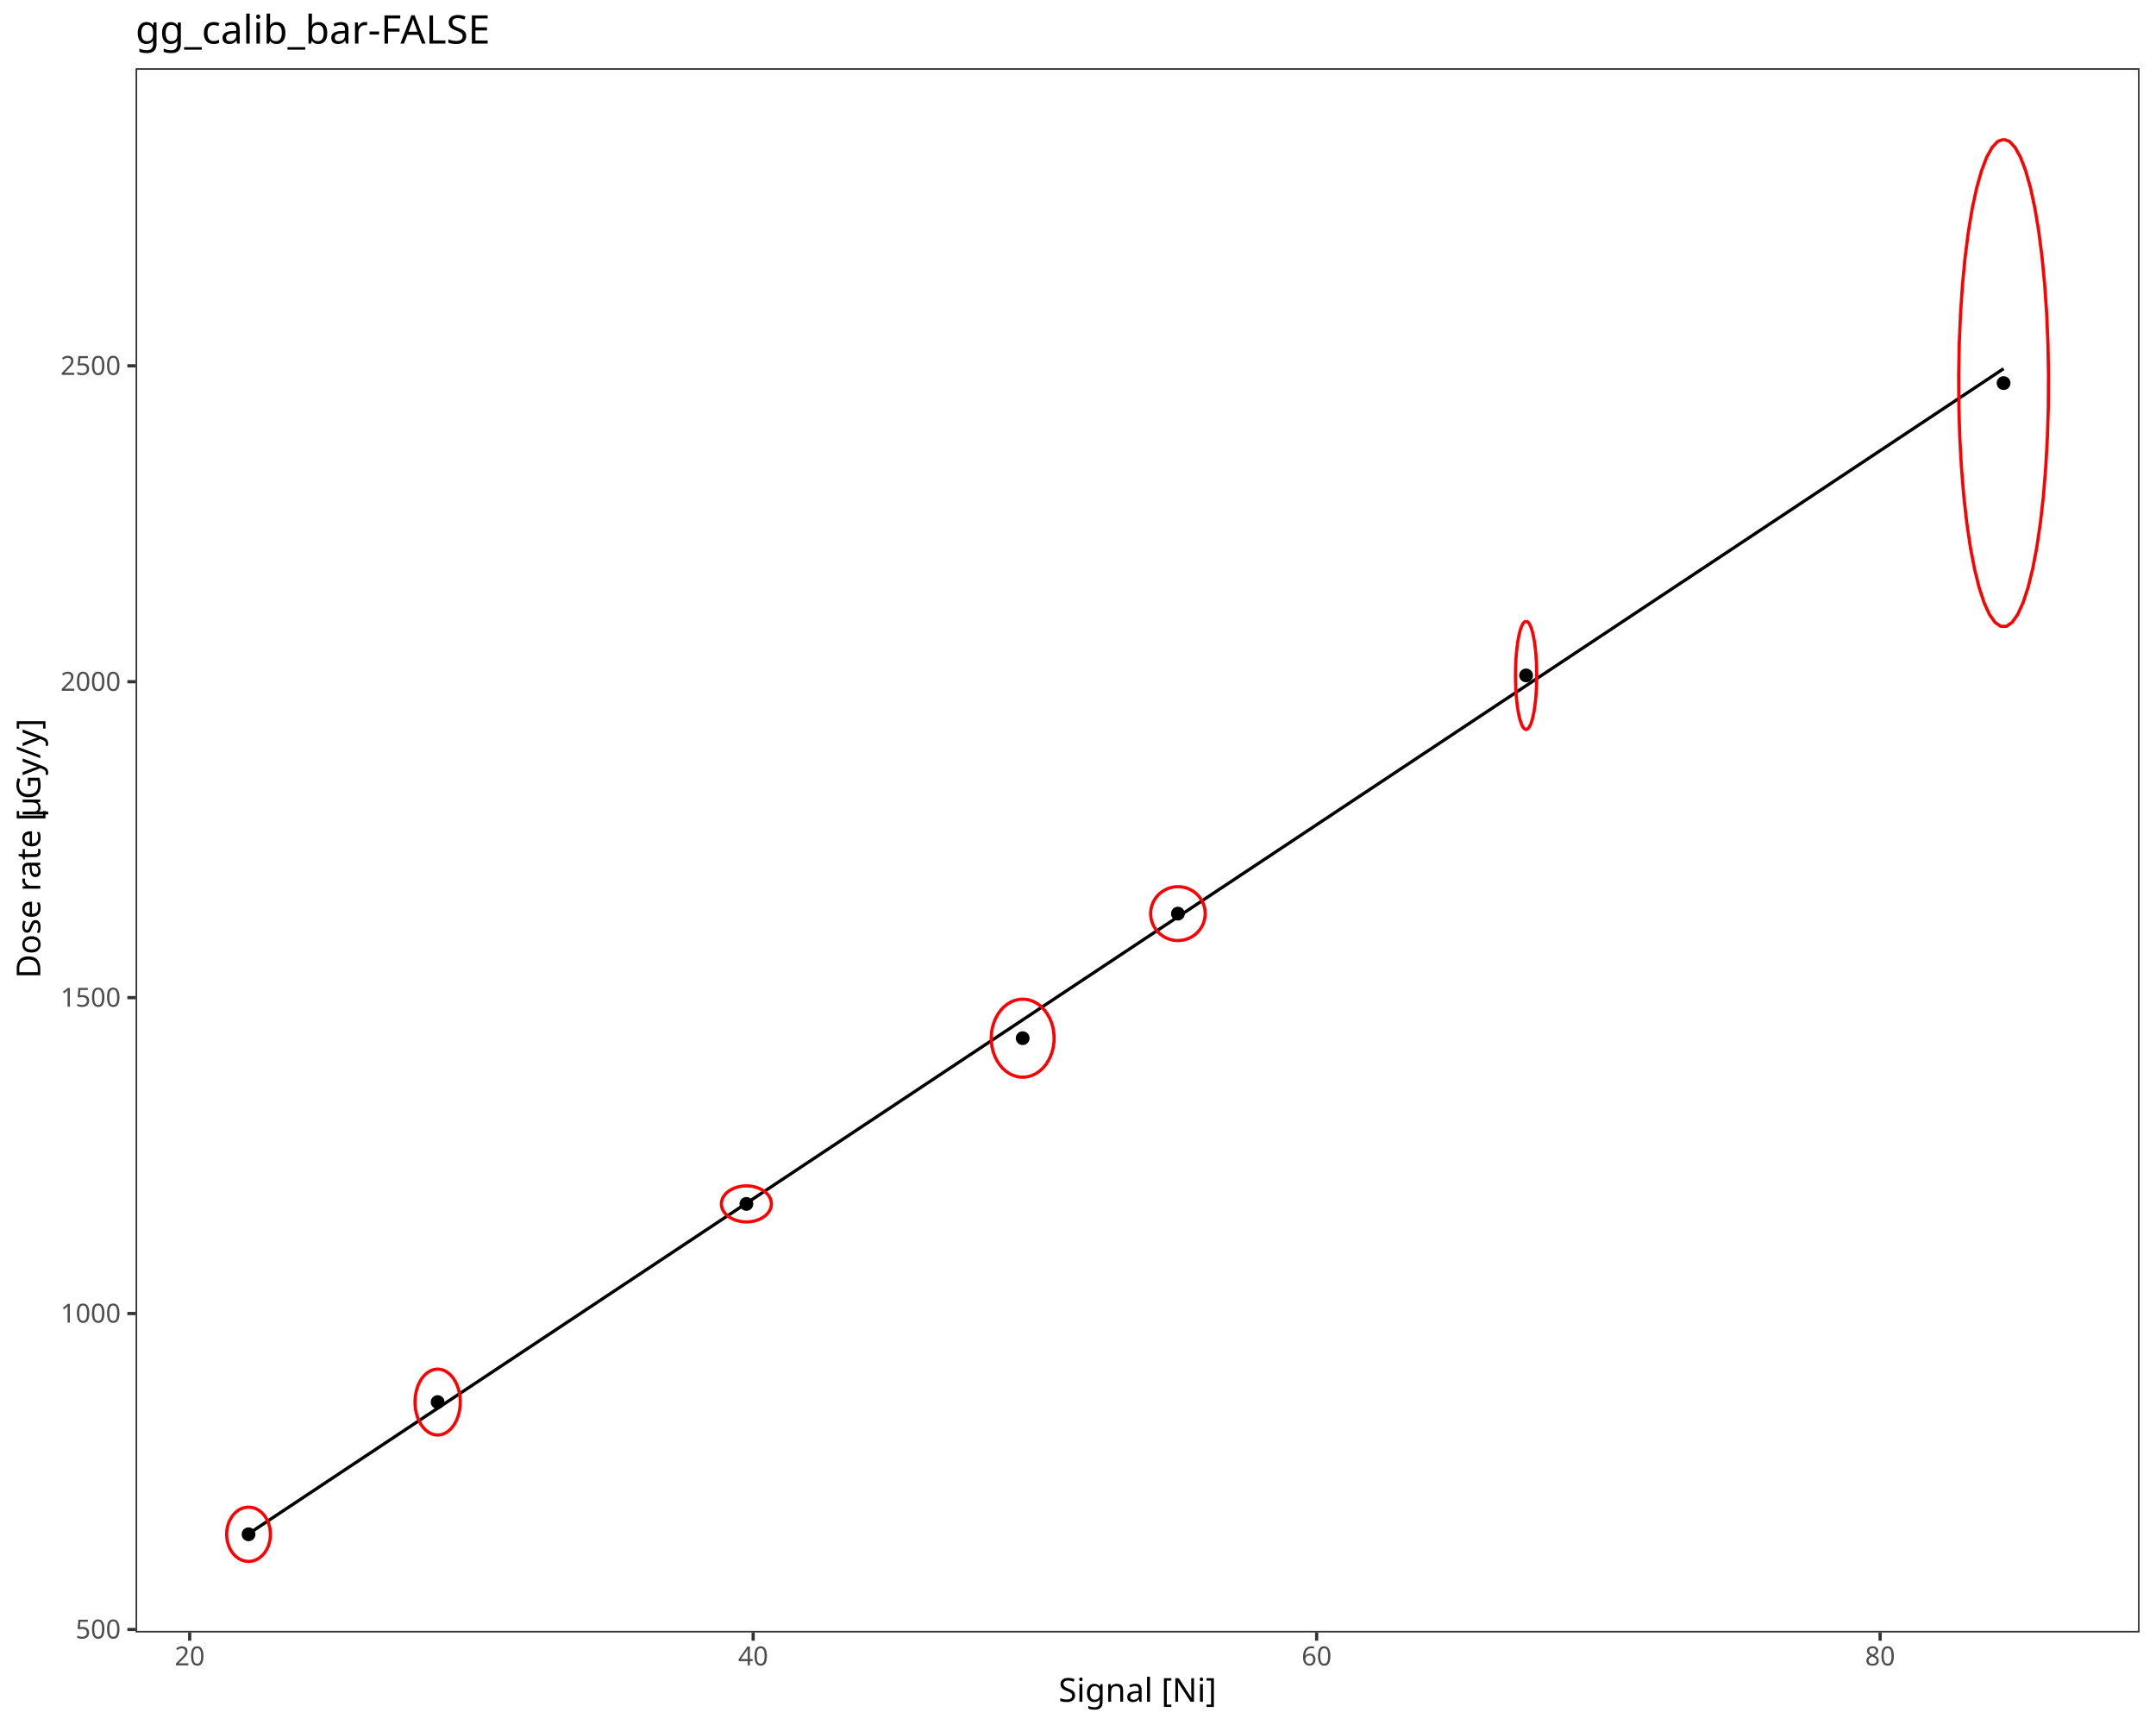
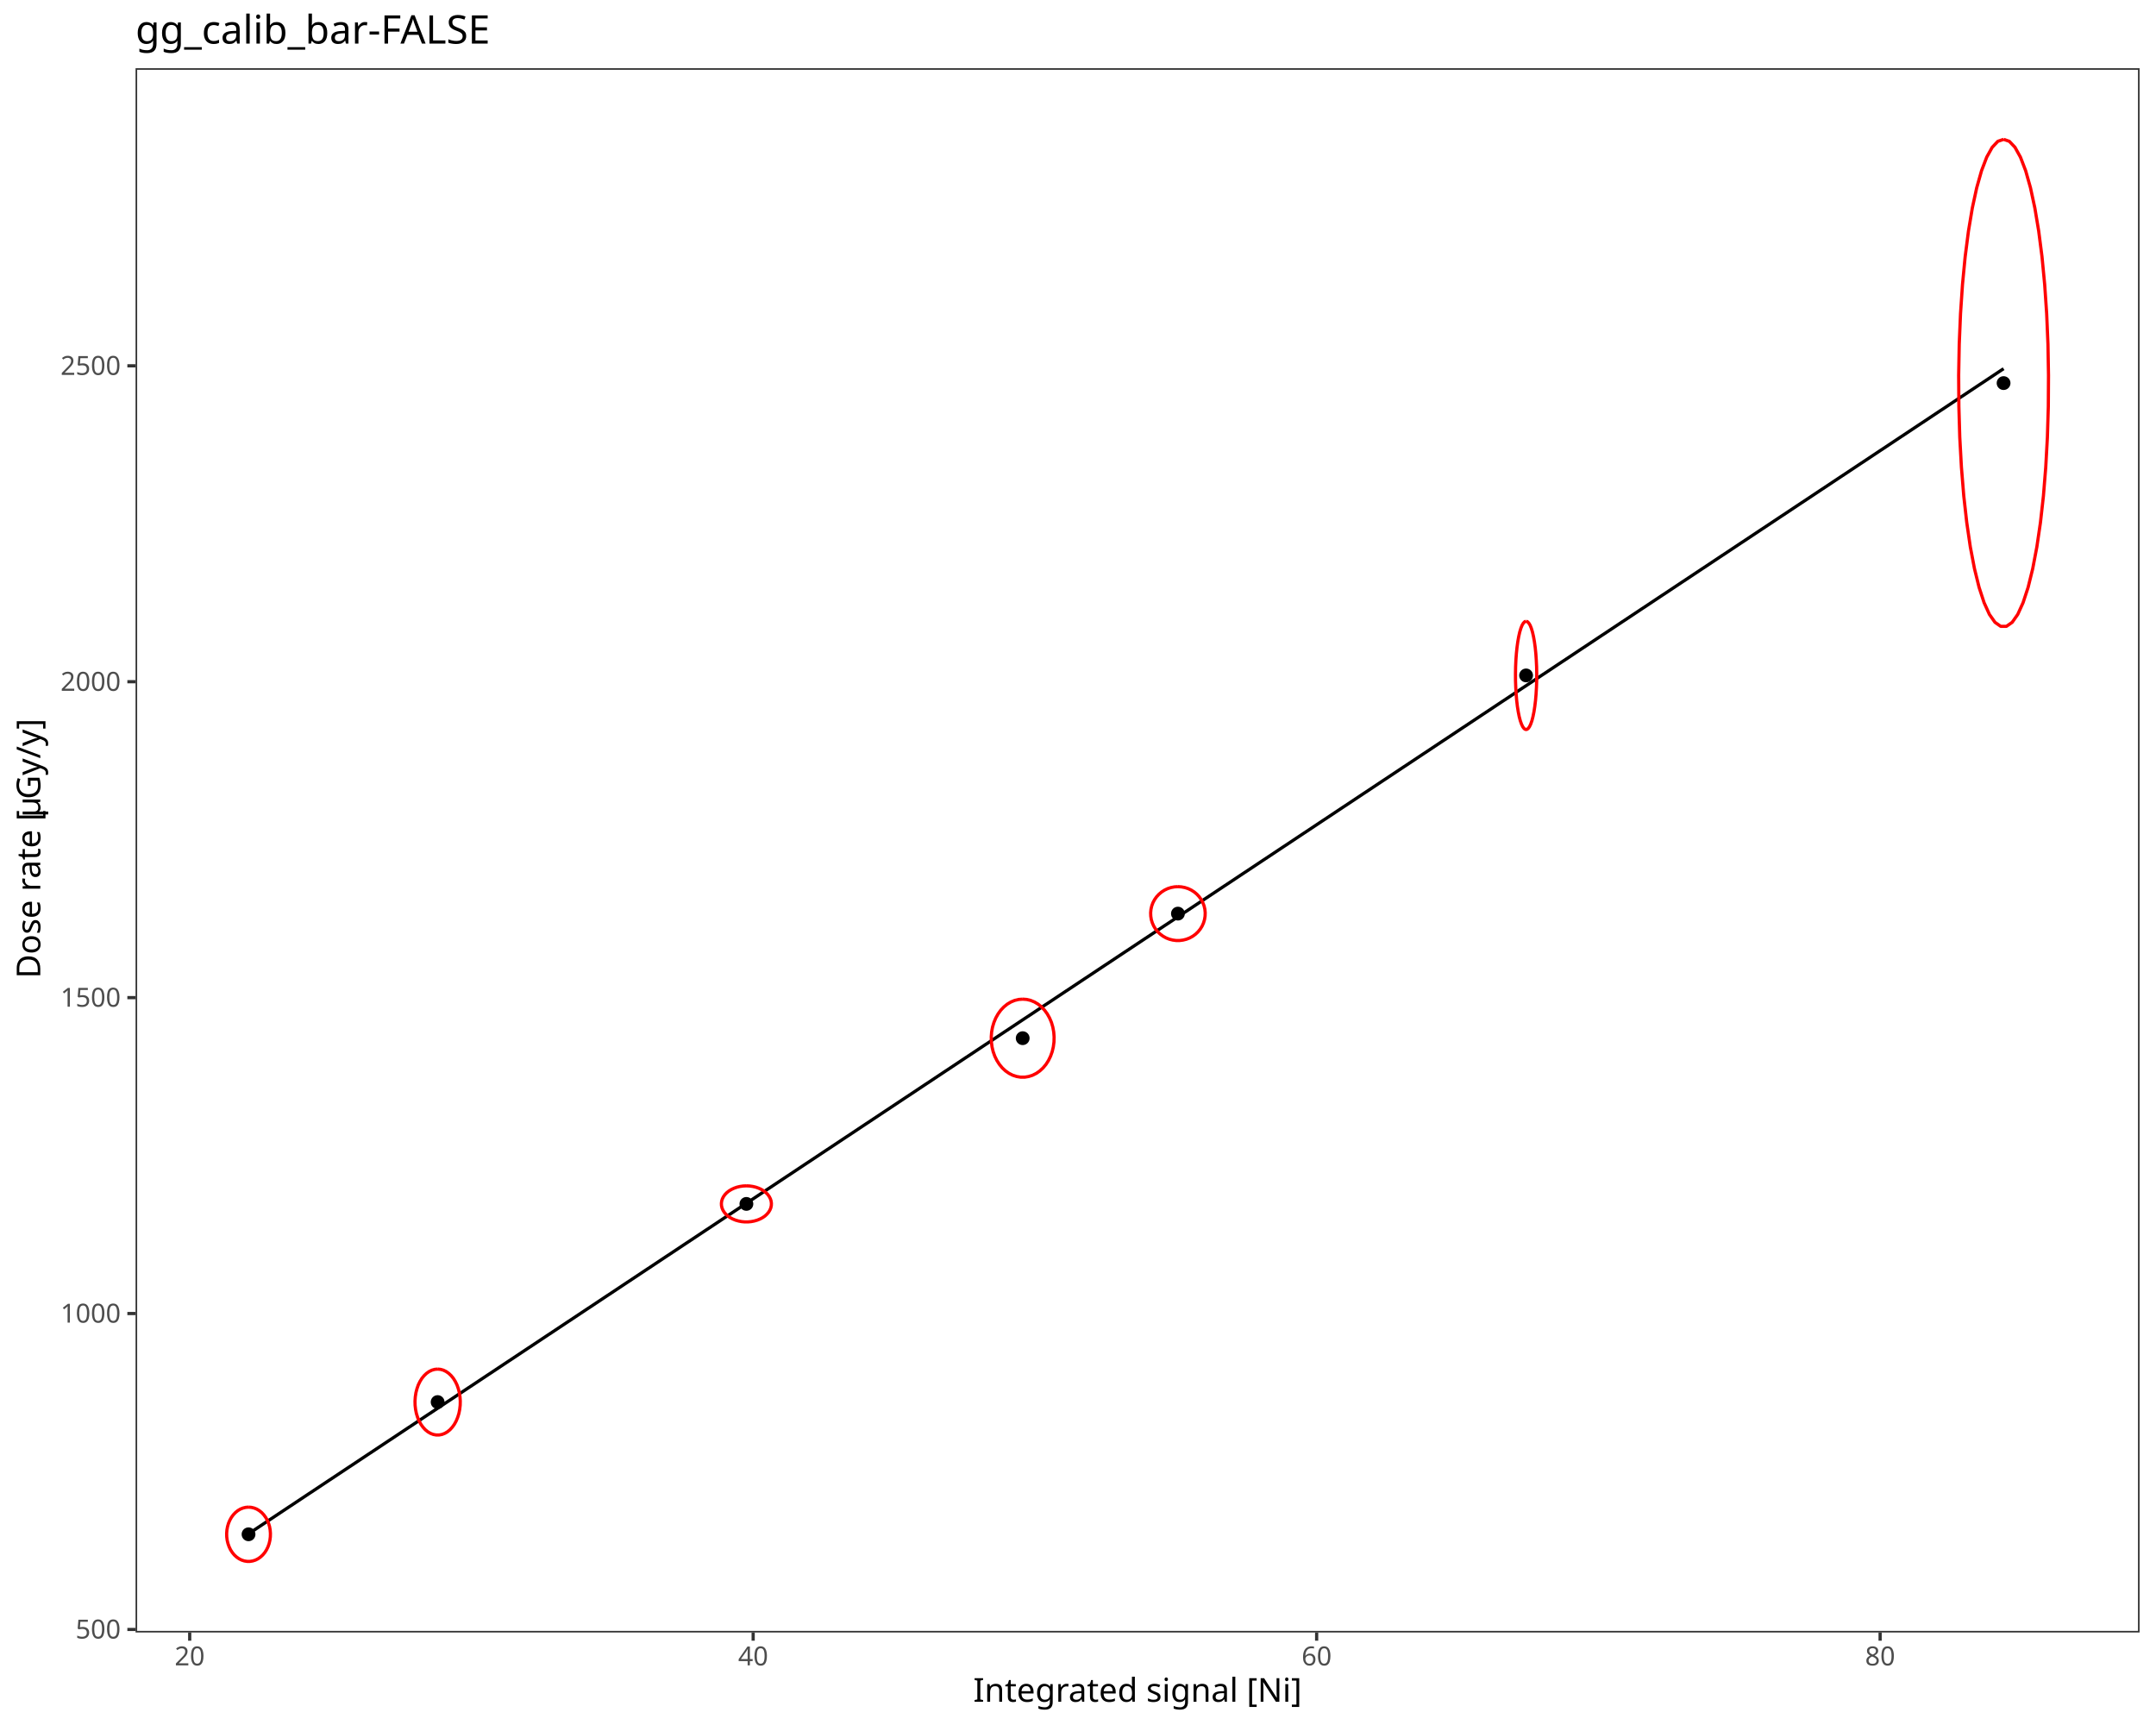
<svg xmlns="http://www.w3.org/2000/svg" class="svglite" data-engine-version="2.0" width="720.00pt" height="576.00pt" viewBox="0 0 720.00 576.00">
  <defs>
    <style type="text/css">
    .svglite line, .svglite polyline, .svglite polygon, .svglite path, .svglite rect, .svglite circle {
      fill: none;
      stroke: #000000;
      stroke-linecap: round;
      stroke-linejoin: round;
      stroke-miterlimit: 10.00;
    }
  </style>
  </defs>
  <rect width="100%" height="100%" style="stroke: none; fill: #FFFFFF;" />
  <defs>
    <clipPath id="cpMC4wMHw3MjAuMDB8MC4wMHw1NzYuMDA=">
      <rect x="0.00" y="0.00" width="720.00" height="576.00" />
    </clipPath>
  </defs>
  <g clip-path="url(#cpMC4wMHw3MjAuMDB8MC4wMHw1NzYuMDA=)">
    <rect x="0.00" y="0.00" width="720.00" height="576.00" style="stroke-width: 1.07; stroke: #FFFFFF; fill: #FFFFFF;" />
  </g>
  <defs>
    <clipPath id="cpNDUuMjd8NzE0LjUyfDIyLjc4fDU0NS4xMQ==">
      <rect x="45.27" y="22.78" width="669.25" height="522.33" />
    </clipPath>
  </defs>
  <g clip-path="url(#cpNDUuMjd8NzE0LjUyfDIyLjc4fDU0NS4xMQ==)">
    <rect x="45.27" y="22.78" width="669.25" height="522.33" style="stroke-width: 1.07; stroke: none; fill: #FFFFFF;" />
    <line x1="83.00" y1="512.15" x2="669.10" y2="123.11" style="stroke-width: 1.07; stroke-linecap: butt;" />
    <circle cx="509.64" cy="225.53" r="1.95" style="stroke-width: 0.71; fill: #000000;" />
    <circle cx="341.53" cy="346.66" r="1.95" style="stroke-width: 0.71; fill: #000000;" />
    <circle cx="146.15" cy="468.17" r="1.95" style="stroke-width: 0.71; fill: #000000;" />
    <circle cx="669.10" cy="127.92" r="1.95" style="stroke-width: 0.71; fill: #000000;" />
    <circle cx="83.00" cy="512.32" r="1.95" style="stroke-width: 0.71; fill: #000000;" />
    <circle cx="249.26" cy="402.00" r="1.95" style="stroke-width: 0.71; fill: #000000;" />
    <circle cx="393.37" cy="305.07" r="1.95" style="stroke-width: 0.71; fill: #000000;" />
    <polyline points="509.64,207.45 509.19,207.60 508.74,208.05 508.31,208.77 507.90,209.78 507.52,211.04 507.18,212.54 506.87,214.26 506.61,216.16 506.40,218.21 506.24,220.39 506.14,222.64 506.10,224.95 506.11,227.26 506.19,229.55 506.32,231.77 506.50,233.89 506.73,235.87 507.02,237.68 507.34,239.29 507.71,240.68 508.11,241.81 508.53,242.68 508.97,243.27 509.42,243.57 509.87,243.57 510.32,243.27 510.76,242.68 511.18,241.81 511.58,240.68 511.94,239.29 512.27,237.68 512.55,235.87 512.79,233.89 512.97,231.77 513.10,229.55 513.18,227.26 513.19,224.95 513.15,222.64 513.04,220.39 512.89,218.21 512.68,216.16 512.42,214.26 512.11,212.54 511.77,211.04 511.39,209.78 510.98,208.77 510.54,208.05 510.10,207.60 509.64,207.45 " style="stroke-width: 1.07; stroke: #FF0000; stroke-linecap: butt;" />
    <polyline points="341.53,333.63 340.18,333.73 338.86,334.05 337.59,334.58 336.38,335.30 335.25,336.22 334.22,337.30 333.32,338.54 332.55,339.91 331.93,341.39 331.46,342.95 331.16,344.58 331.03,346.25 331.08,347.92 331.29,349.57 331.67,351.17 332.22,352.70 332.92,354.12 333.76,355.43 334.72,356.59 335.80,357.59 336.97,358.41 338.22,359.04 339.52,359.46 340.85,359.68 342.20,359.68 343.53,359.46 344.83,359.04 346.08,358.41 347.25,357.59 348.33,356.59 349.30,355.43 350.14,354.12 350.83,352.70 351.38,351.17 351.76,349.57 351.98,347.92 352.02,346.25 351.89,344.58 351.59,342.95 351.13,341.39 350.50,339.91 349.73,338.54 348.83,337.30 347.81,336.22 346.68,335.30 345.47,334.58 344.19,334.05 342.87,333.73 341.53,333.63 " style="stroke-width: 1.07; stroke: #FF0000; stroke-linecap: butt;" />
    <polyline points="146.15,457.16 145.18,457.25 144.23,457.52 143.31,457.97 142.44,458.58 141.63,459.35 140.89,460.26 140.24,461.31 139.68,462.46 139.24,463.72 138.90,465.04 138.69,466.41 138.59,467.82 138.62,469.23 138.78,470.62 139.05,471.97 139.45,473.26 139.95,474.47 140.55,475.57 141.25,476.55 142.02,477.40 142.87,478.09 143.77,478.62 144.70,478.98 145.67,479.16 146.63,479.16 147.60,478.98 148.53,478.62 149.43,478.09 150.28,477.40 151.05,476.55 151.75,475.57 152.35,474.47 152.85,473.26 153.25,471.97 153.52,470.62 153.68,469.23 153.71,467.82 153.62,466.41 153.40,465.04 153.06,463.72 152.62,462.46 152.06,461.31 151.41,460.26 150.67,459.35 149.86,458.58 148.99,457.97 148.07,457.52 147.12,457.25 146.15,457.16 " style="stroke-width: 1.07; stroke: #FF0000; stroke-linecap: butt;" />
    <polyline points="669.10,46.53 667.18,47.19 665.30,49.19 663.47,52.47 661.74,57.00 660.13,62.69 658.66,69.45 657.37,77.17 656.27,85.72 655.38,94.97 654.72,104.76 654.29,114.93 654.10,125.31 654.17,135.73 654.47,146.03 655.02,156.02 655.80,165.56 656.80,174.48 657.99,182.63 659.38,189.89 660.92,196.13 662.59,201.24 664.37,205.16 666.23,207.80 668.14,209.14 670.06,209.14 671.97,207.80 673.83,205.16 675.61,201.24 677.29,196.13 678.83,189.89 680.21,182.63 681.41,174.48 682.41,165.56 683.18,156.02 683.73,146.03 684.04,135.73 684.10,125.31 683.92,114.93 683.49,104.76 682.82,94.97 681.93,85.72 680.83,77.17 679.54,69.45 678.08,62.69 676.47,57.00 674.73,52.47 672.91,49.19 671.02,47.19 669.10,46.53 " style="stroke-width: 1.07; stroke: #FF0000; stroke-linecap: butt;" />
    <polyline points="83.00,503.25 82.07,503.33 81.15,503.55 80.26,503.91 79.41,504.42 78.63,505.05 77.91,505.81 77.28,506.67 76.75,507.62 76.31,508.65 75.99,509.74 75.78,510.87 75.69,512.03 75.72,513.19 75.87,514.34 76.14,515.45 76.52,516.51 77.00,517.51 77.59,518.42 78.26,519.23 79.01,519.92 79.83,520.49 80.70,520.93 81.60,521.22 82.53,521.37 83.47,521.37 84.40,521.22 85.31,520.93 86.18,520.49 86.99,519.92 87.74,519.23 88.42,518.42 89.00,517.51 89.49,516.51 89.87,515.45 90.13,514.34 90.28,513.19 90.31,512.03 90.22,510.87 90.02,509.74 89.69,508.65 89.26,507.62 88.72,506.67 88.09,505.81 87.38,505.05 86.59,504.42 85.75,503.91 84.86,503.55 83.94,503.33 83.00,503.25 " style="stroke-width: 1.07; stroke: #FF0000; stroke-linecap: butt;" />
    <polyline points="249.26,395.97 248.19,396.02 247.14,396.17 246.12,396.41 245.16,396.75 244.26,397.17 243.44,397.67 242.72,398.24 242.11,398.87 241.62,399.56 241.25,400.28 241.01,401.03 240.91,401.80 240.94,402.57 241.11,403.34 241.42,404.08 241.85,404.78 242.40,405.44 243.07,406.05 243.84,406.58 244.70,407.04 245.63,407.42 246.63,407.71 247.66,407.91 248.72,408.01 249.80,408.01 250.86,407.91 251.89,407.71 252.89,407.42 253.82,407.04 254.68,406.58 255.45,406.05 256.11,405.44 256.67,404.78 257.10,404.08 257.41,403.34 257.58,402.57 257.61,401.80 257.51,401.03 257.27,400.28 256.90,399.56 256.41,398.87 255.79,398.24 255.07,397.67 254.26,397.17 253.36,396.75 252.40,396.41 251.38,396.17 250.33,396.02 249.26,395.97 " style="stroke-width: 1.07; stroke: #FF0000; stroke-linecap: butt;" />
    <polyline points="393.37,296.06 392.20,296.14 391.06,296.36 389.95,296.72 388.90,297.22 387.92,297.85 387.03,298.60 386.24,299.45 385.57,300.40 385.03,301.42 384.63,302.50 384.37,303.63 384.26,304.78 384.30,305.93 384.48,307.07 384.82,308.18 385.29,309.23 385.89,310.22 386.62,311.12 387.46,311.92 388.40,312.61 389.41,313.18 390.50,313.61 391.63,313.90 392.78,314.05 393.95,314.05 395.11,313.90 396.24,313.61 397.32,313.18 398.34,312.61 399.28,311.92 400.11,311.12 400.84,310.22 401.45,309.23 401.92,308.18 402.25,307.07 402.44,305.93 402.48,304.78 402.37,303.63 402.11,302.50 401.70,301.42 401.16,300.40 400.49,299.45 399.71,298.60 398.82,297.85 397.84,297.22 396.79,296.72 395.68,296.36 394.53,296.14 393.37,296.06 " style="stroke-width: 1.07; stroke: #FF0000; stroke-linecap: butt;" />
    <rect x="45.27" y="22.78" width="669.25" height="522.33" style="stroke-width: 1.07; stroke: #333333;" />
  </g>
  <g clip-path="url(#cpMC4wMHw3MjAuMDB8MC4wMHw1NzYuMDA=)">
    <text x="40.34" y="547.12" text-anchor="end" style="font-size: 8.80px; fill: #4D4D4D; font-family: sans;" textLength="14.68px" lengthAdjust="spacingAndGlyphs">500</text>
    <text x="40.34" y="441.64" text-anchor="end" style="font-size: 8.80px; fill: #4D4D4D; font-family: sans;" textLength="19.58px" lengthAdjust="spacingAndGlyphs">1000</text>
    <text x="40.34" y="336.15" text-anchor="end" style="font-size: 8.80px; fill: #4D4D4D; font-family: sans;" textLength="19.58px" lengthAdjust="spacingAndGlyphs">1500</text>
    <text x="40.34" y="230.67" text-anchor="end" style="font-size: 8.80px; fill: #4D4D4D; font-family: sans;" textLength="19.58px" lengthAdjust="spacingAndGlyphs">2000</text>
    <text x="40.34" y="125.18" text-anchor="end" style="font-size: 8.80px; fill: #4D4D4D; font-family: sans;" textLength="19.58px" lengthAdjust="spacingAndGlyphs">2500</text>
    <polyline points="42.53,544.10 45.27,544.10 " style="stroke-width: 1.07; stroke: #333333; stroke-linecap: butt;" />
    <polyline points="42.53,438.61 45.27,438.61 " style="stroke-width: 1.07; stroke: #333333; stroke-linecap: butt;" />
    <polyline points="42.53,333.12 45.27,333.12 " style="stroke-width: 1.07; stroke: #333333; stroke-linecap: butt;" />
    <polyline points="42.53,227.64 45.27,227.64 " style="stroke-width: 1.07; stroke: #333333; stroke-linecap: butt;" />
    <polyline points="42.53,122.15 45.27,122.15 " style="stroke-width: 1.07; stroke: #333333; stroke-linecap: butt;" />
    <polyline points="63.35,547.85 63.35,545.11 " style="stroke-width: 1.07; stroke: #333333; stroke-linecap: butt;" />
    <polyline points="251.52,547.85 251.52,545.11 " style="stroke-width: 1.07; stroke: #333333; stroke-linecap: butt;" />
    <polyline points="439.70,547.85 439.70,545.11 " style="stroke-width: 1.07; stroke: #333333; stroke-linecap: butt;" />
    <polyline points="627.87,547.85 627.87,545.11 " style="stroke-width: 1.07; stroke: #333333; stroke-linecap: butt;" />
    <text x="63.35" y="556.10" text-anchor="middle" style="font-size: 8.80px; fill: #4D4D4D; font-family: sans;" textLength="9.79px" lengthAdjust="spacingAndGlyphs">20</text>
    <text x="251.52" y="556.10" text-anchor="middle" style="font-size: 8.80px; fill: #4D4D4D; font-family: sans;" textLength="9.79px" lengthAdjust="spacingAndGlyphs">40</text>
    <text x="439.70" y="556.10" text-anchor="middle" style="font-size: 8.80px; fill: #4D4D4D; font-family: sans;" textLength="9.79px" lengthAdjust="spacingAndGlyphs">60</text>
    <text x="627.87" y="556.10" text-anchor="middle" style="font-size: 8.80px; fill: #4D4D4D; font-family: sans;" textLength="9.79px" lengthAdjust="spacingAndGlyphs">80</text>
-     <text x="379.89" y="568.24" text-anchor="middle" style="font-size: 11.00px; font-family: sans;" textLength="50.13px" lengthAdjust="spacingAndGlyphs">Signal [Ni]</text>
+     <text x="379.89" y="568.24" text-anchor="middle" style="font-size: 11.00px; font-family: sans;" textLength="100.89px" lengthAdjust="spacingAndGlyphs">Integrated signal [Ni]</text>
    <text transform="translate(13.45,326.70) rotate(-90)" style="font-size: 11.00px; font-family: sans;" textLength="53.81px" lengthAdjust="spacingAndGlyphs">Dose rate [</text>
    <text transform="translate(13.45,272.89) rotate(-90)" style="font-size: 11.00px; font-family: sans;" textLength="6.01px" lengthAdjust="spacingAndGlyphs">μ</text>
    <text transform="translate(13.45,266.88) rotate(-90)" style="font-size: 11.00px; font-family: sans;" textLength="25.68px" lengthAdjust="spacingAndGlyphs">Gy/y]</text>
    <text x="45.27" y="14.56" style="font-size: 13.20px; font-family: sans;" textLength="121.82px" lengthAdjust="spacingAndGlyphs">gg_calib_bar-FALSE</text>
  </g>
</svg>
